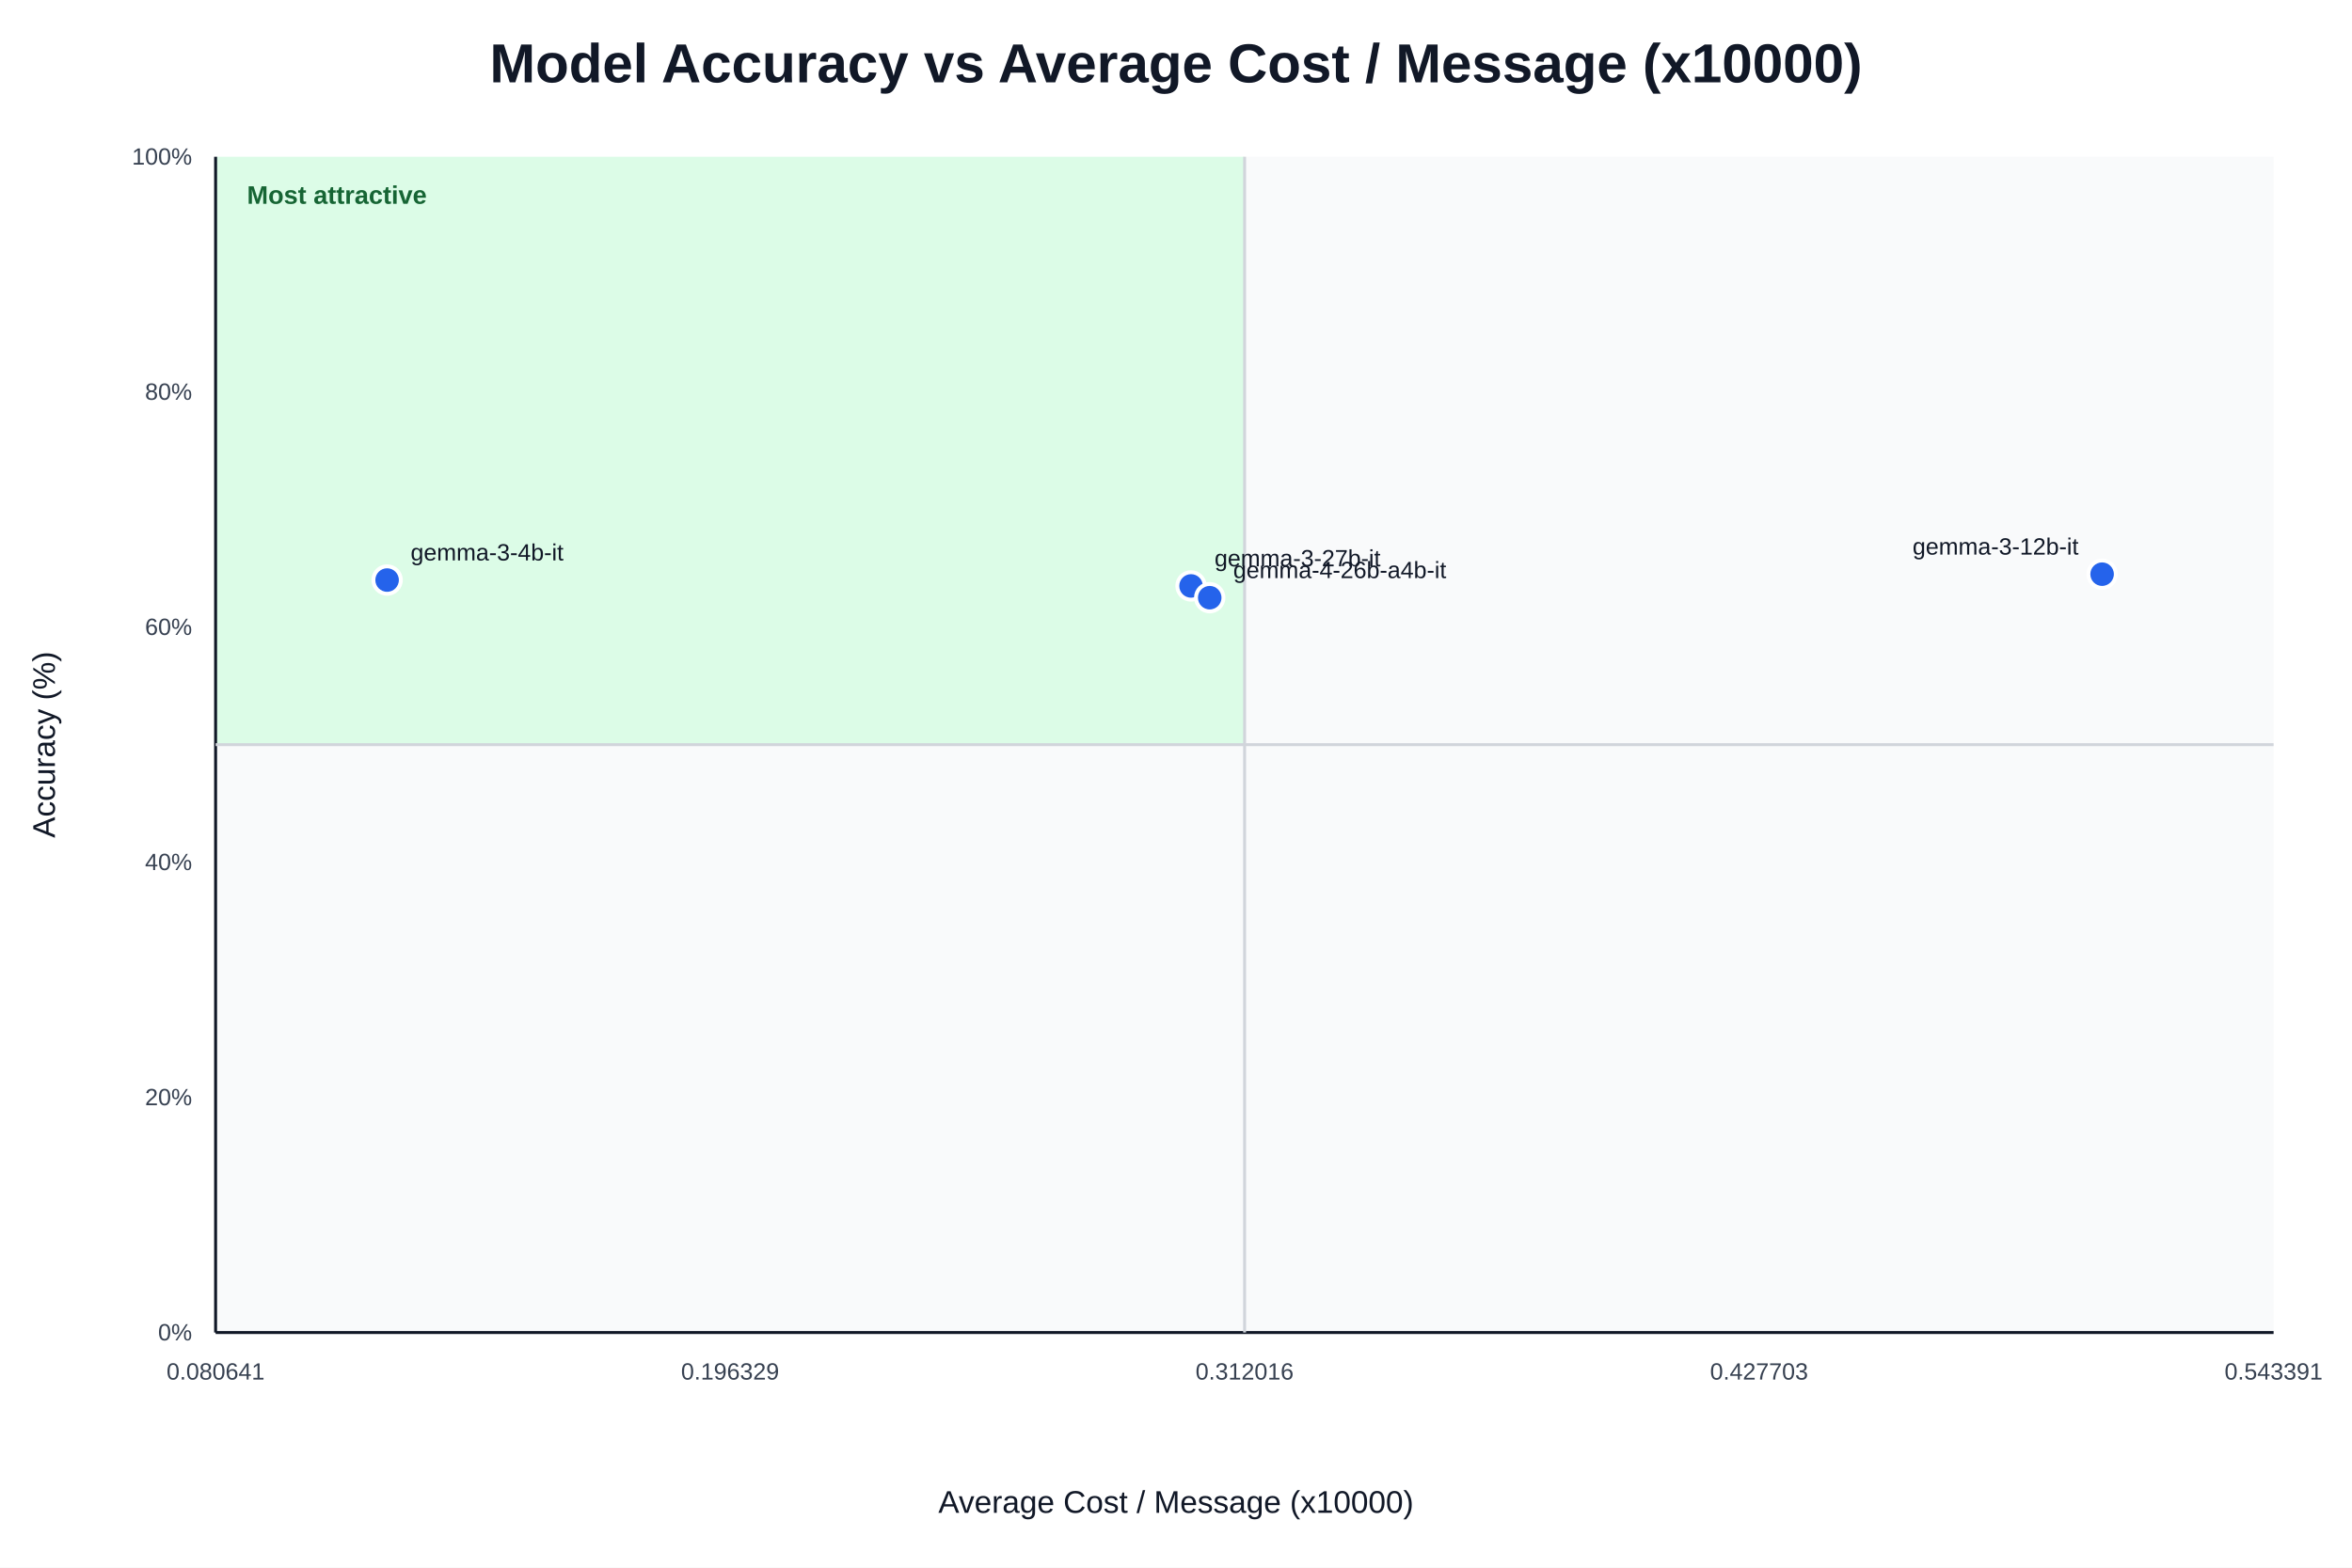
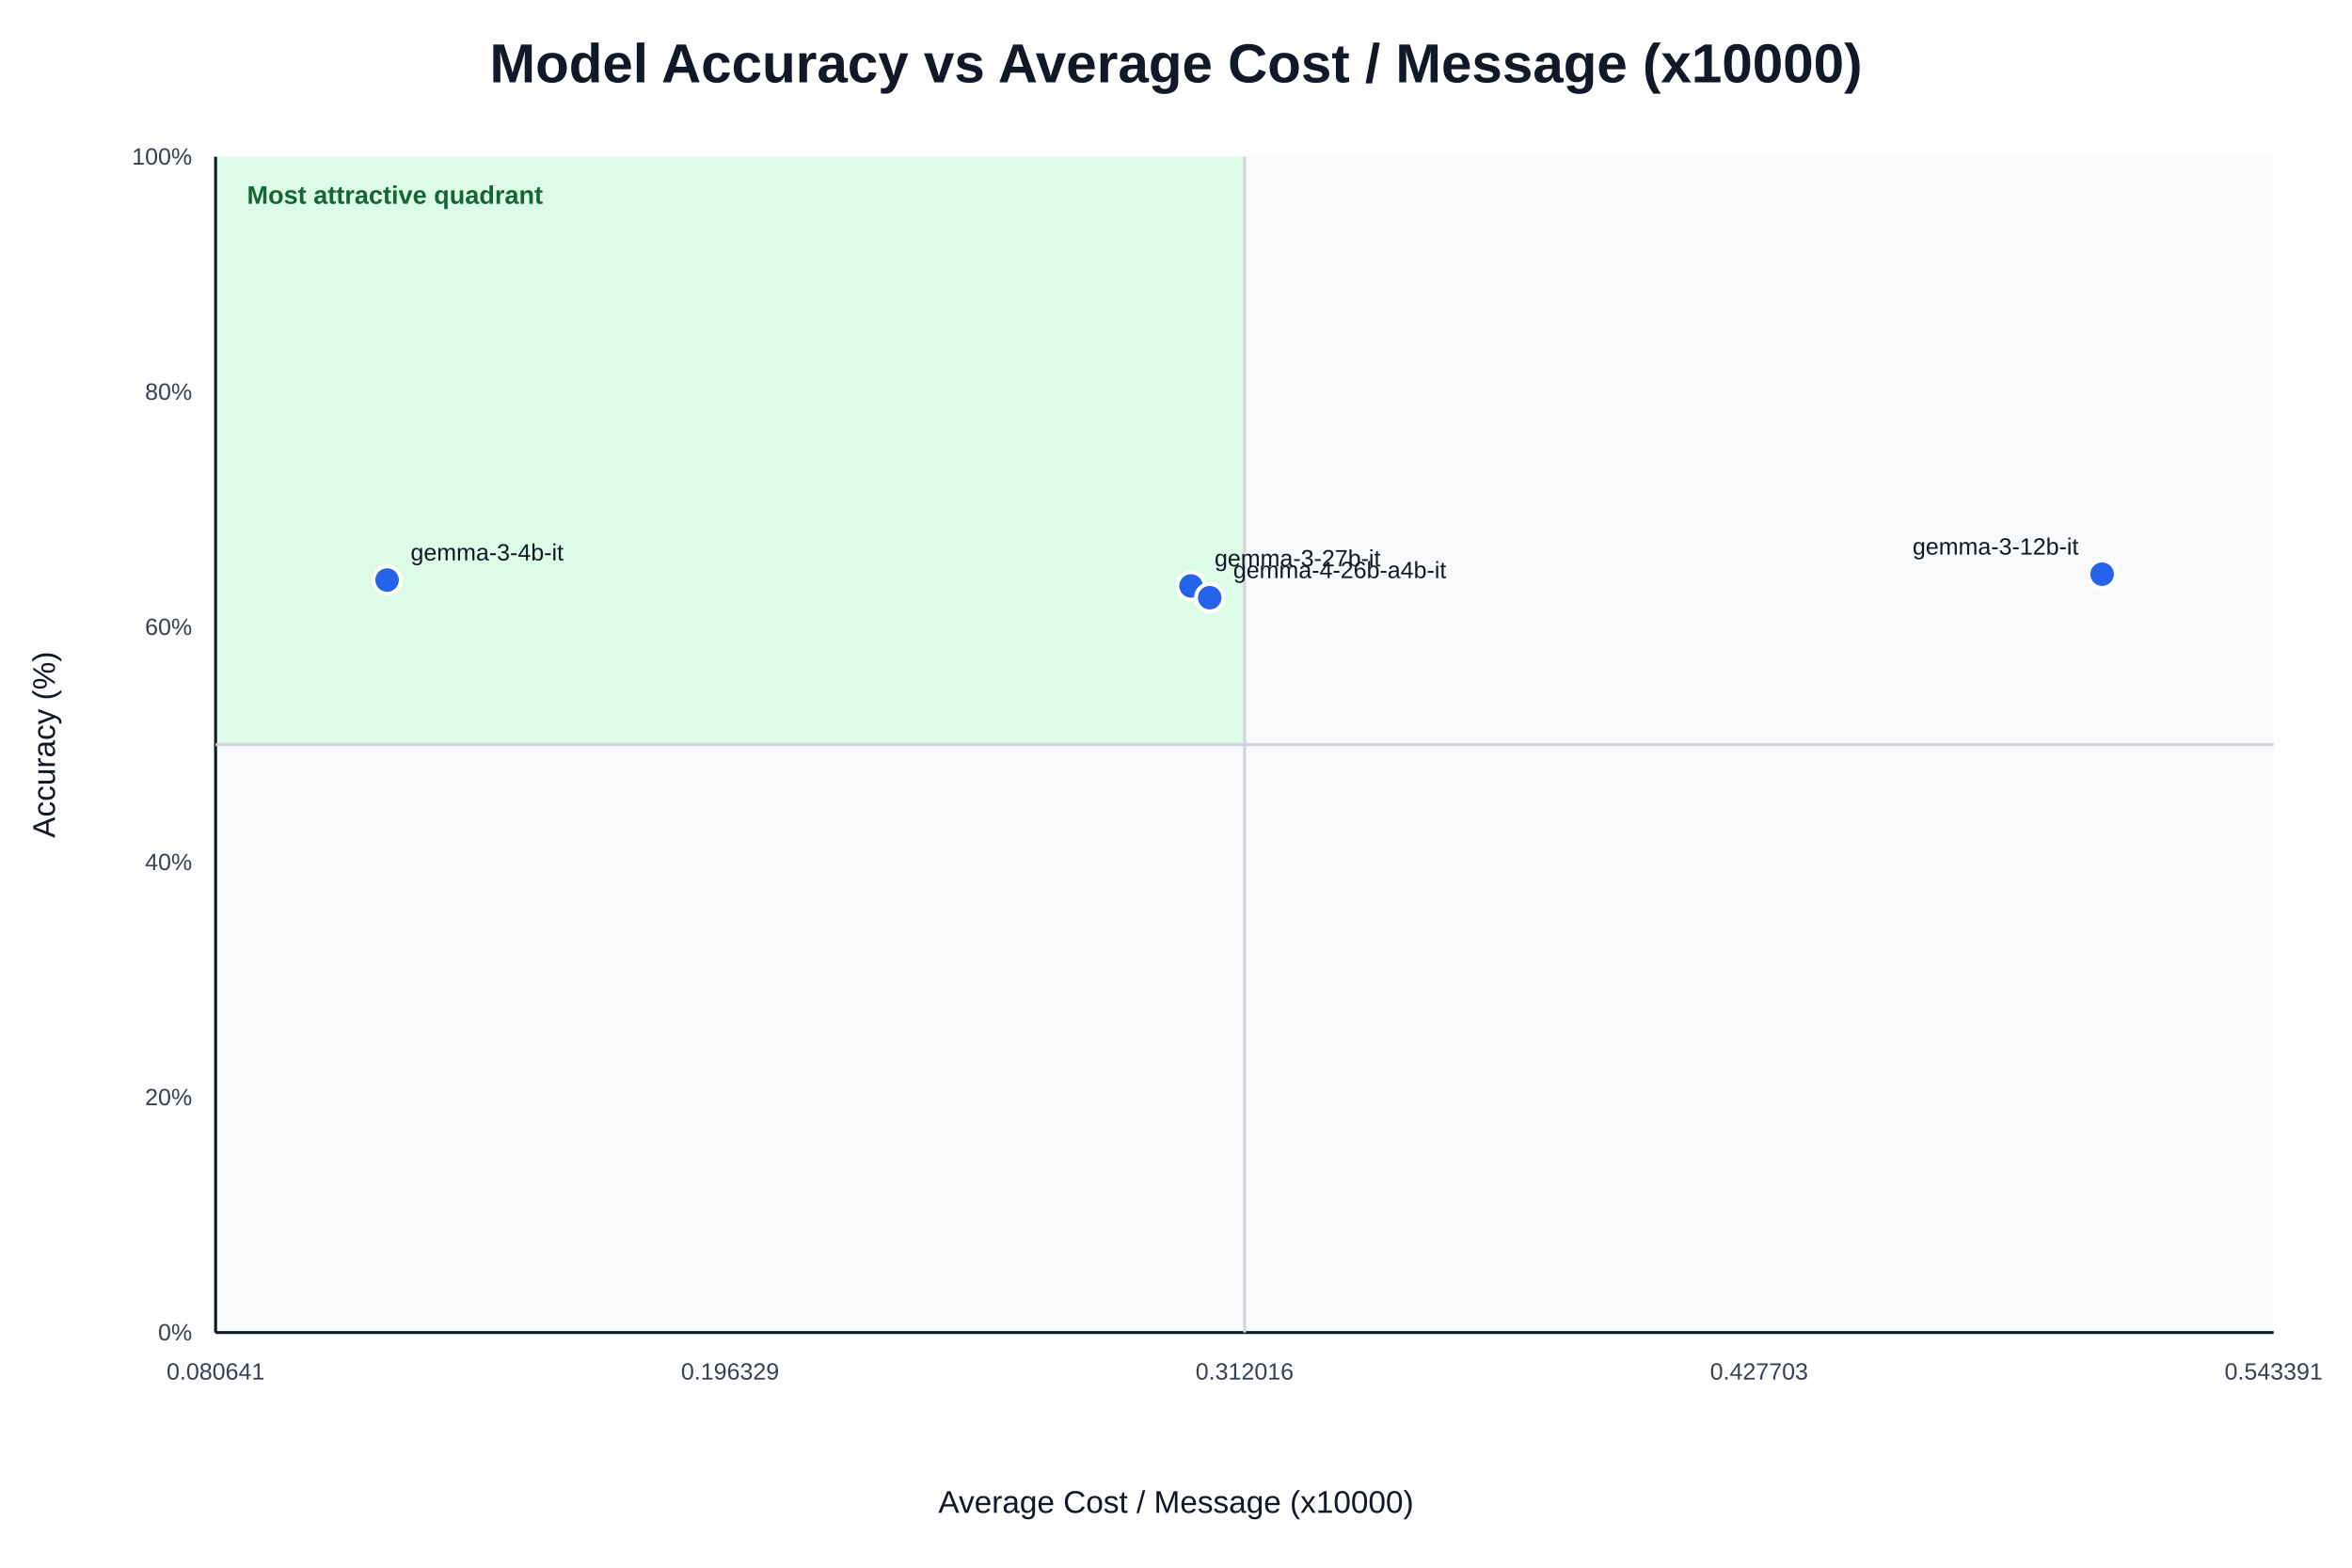
<svg xmlns="http://www.w3.org/2000/svg" width="1200" height="800" viewBox="0 0 1200 800">
  <rect width="100%" height="100%" fill="#ffffff" />
  <text x="600.00" y="42" text-anchor="middle" font-family="Arial, Helvetica, sans-serif" font-size="28" font-weight="700" fill="#111827">Model Accuracy vs Average Cost / Message (x10000)</text>
  <rect x="110" y="80" width="525.00" height="300.00" fill="#dcfce7" />
  <rect x="635.00" y="80" width="525.00" height="300.00" fill="#f9fafb" />
  <rect x="110" y="380.00" width="525.00" height="300.00" fill="#f9fafb" />
  <rect x="635.00" y="380.00" width="525.00" height="300.00" fill="#f9fafb" />
-   <text x="126" y="104" font-family="Arial, Helvetica, sans-serif" font-size="13" font-weight="700" fill="#166534">Most attractive</text>
+   <text x="126" y="104" font-family="Arial, Helvetica, sans-serif" font-size="13" font-weight="700" fill="#166534">Most attractive quadrant</text>
  <text x="98" y="684.00" text-anchor="end" font-family="Arial, Helvetica, sans-serif" font-size="12" fill="#374151">0%</text>
  <text x="98" y="564.00" text-anchor="end" font-family="Arial, Helvetica, sans-serif" font-size="12" fill="#374151">20%</text>
  <text x="98" y="444.00" text-anchor="end" font-family="Arial, Helvetica, sans-serif" font-size="12" fill="#374151">40%</text>
  <text x="98" y="324.00" text-anchor="end" font-family="Arial, Helvetica, sans-serif" font-size="12" fill="#374151">60%</text>
  <text x="98" y="204.00" text-anchor="end" font-family="Arial, Helvetica, sans-serif" font-size="12" fill="#374151">80%</text>
  <text x="98" y="84.00" text-anchor="end" font-family="Arial, Helvetica, sans-serif" font-size="12" fill="#374151">100%</text>
  <text x="110.00" y="704" text-anchor="middle" font-family="Arial, Helvetica, sans-serif" font-size="12" fill="#374151">0.080641</text>
  <text x="372.50" y="704" text-anchor="middle" font-family="Arial, Helvetica, sans-serif" font-size="12" fill="#374151">0.196329</text>
  <text x="635.00" y="704" text-anchor="middle" font-family="Arial, Helvetica, sans-serif" font-size="12" fill="#374151">0.312016</text>
  <text x="897.50" y="704" text-anchor="middle" font-family="Arial, Helvetica, sans-serif" font-size="12" fill="#374151">0.427703</text>
  <text x="1160.00" y="704" text-anchor="middle" font-family="Arial, Helvetica, sans-serif" font-size="12" fill="#374151">0.543391</text>
  <line x1="110" y1="80" x2="110" y2="680" stroke="#111827" stroke-width="1.5" />
  <line x1="110" y1="680" x2="1160" y2="680" stroke="#111827" stroke-width="1.5" />
  <line x1="635.00" y1="80" x2="635.00" y2="680" stroke="#d1d5db" stroke-width="1.5" />
  <line x1="110" y1="380.00" x2="1160" y2="380.00" stroke="#d1d5db" stroke-width="1.5" />
  <text x="600.00" y="772" text-anchor="middle" font-family="Arial, Helvetica, sans-serif" font-size="16" fill="#111827">Average Cost / Message (x10000)</text>
  <text x="28" y="380.00" text-anchor="middle" font-family="Arial, Helvetica, sans-serif" font-size="16" fill="#111827" transform="rotate(-90 28 380.00)">Accuracy (%)</text>
  <g>
    <circle cx="1072.50" cy="293.00" r="7" fill="#2563eb" stroke="#ffffff" stroke-width="2" />
    <text x="1060.50" y="283.00" text-anchor="end" font-family="Arial, Helvetica, sans-serif" font-size="12" fill="#111827">gemma-3-12b-it</text>
  </g>
  <g>
    <circle cx="197.50" cy="296.00" r="7" fill="#2563eb" stroke="#ffffff" stroke-width="2" />
    <text x="209.50" y="286.00" text-anchor="start" font-family="Arial, Helvetica, sans-serif" font-size="12" fill="#111827">gemma-3-4b-it</text>
  </g>
  <g>
    <circle cx="607.67" cy="299.00" r="7" fill="#2563eb" stroke="#ffffff" stroke-width="2" />
    <text x="619.67" y="289.00" text-anchor="start" font-family="Arial, Helvetica, sans-serif" font-size="12" fill="#111827">gemma-3-27b-it</text>
  </g>
  <g>
    <circle cx="617.20" cy="305.00" r="7" fill="#2563eb" stroke="#ffffff" stroke-width="2" />
    <text x="629.20" y="295.00" text-anchor="start" font-family="Arial, Helvetica, sans-serif" font-size="12" fill="#111827">gemma-4-26b-a4b-it</text>
  </g>
</svg>
